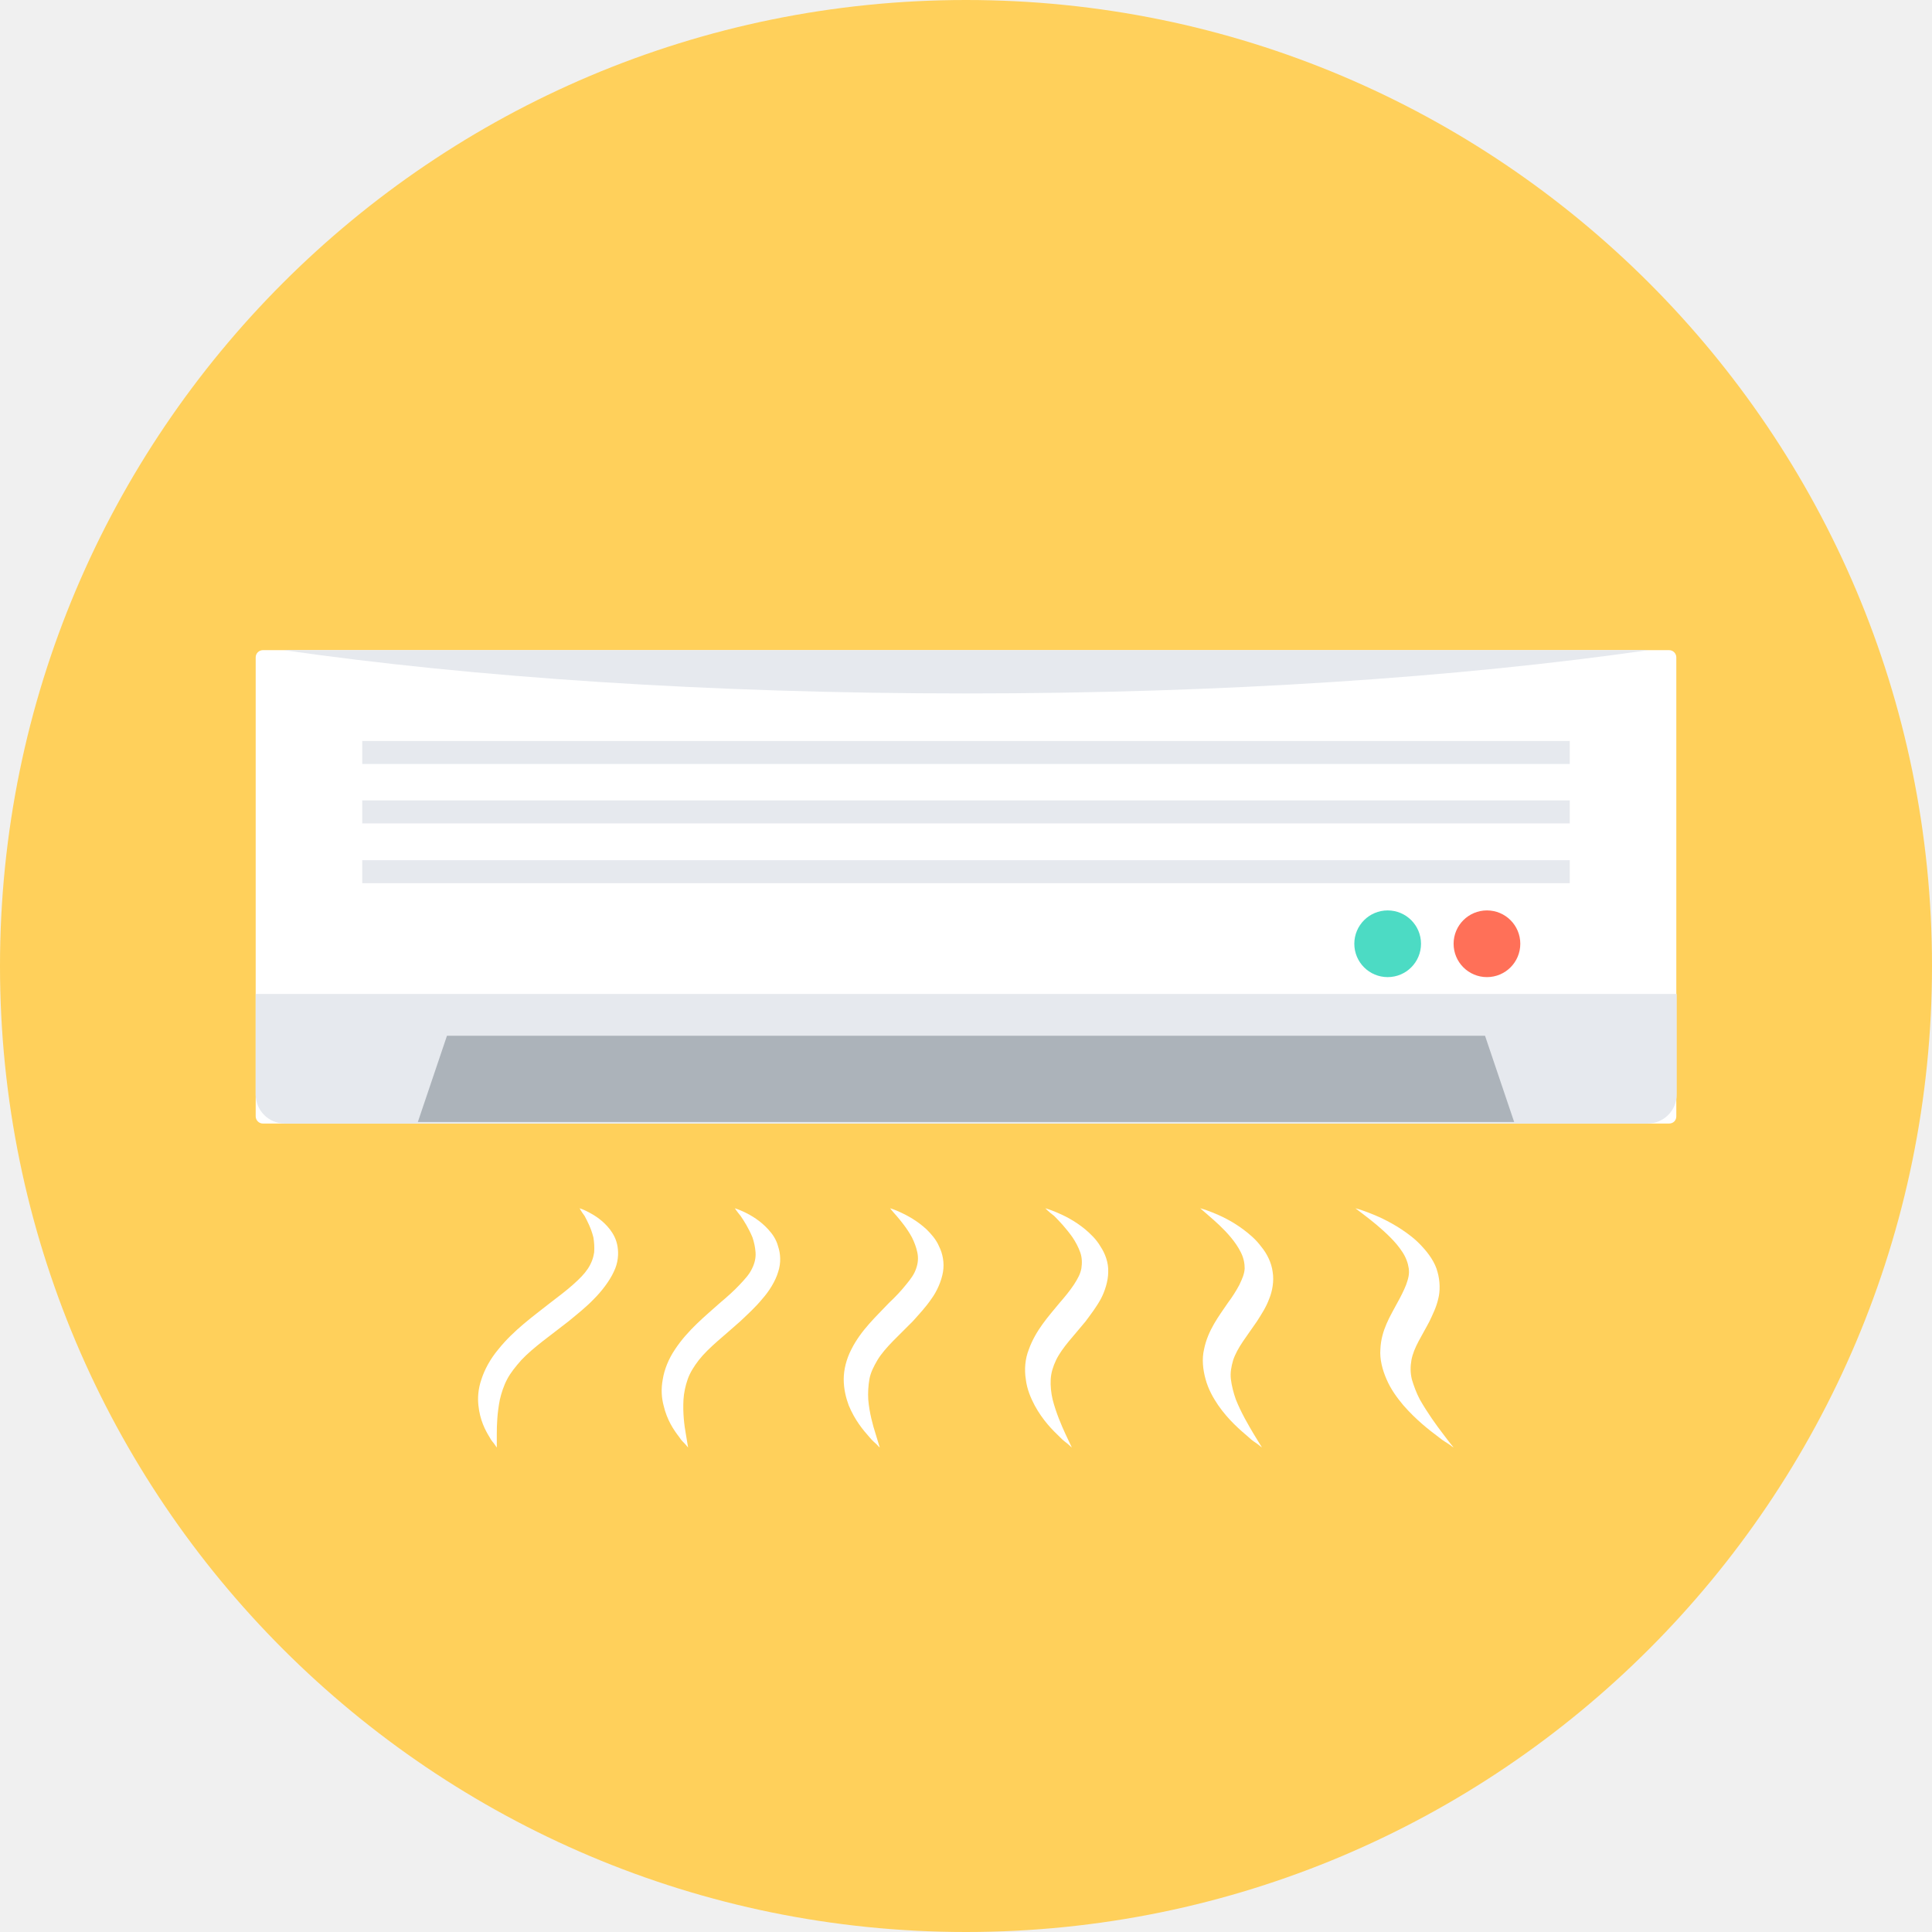
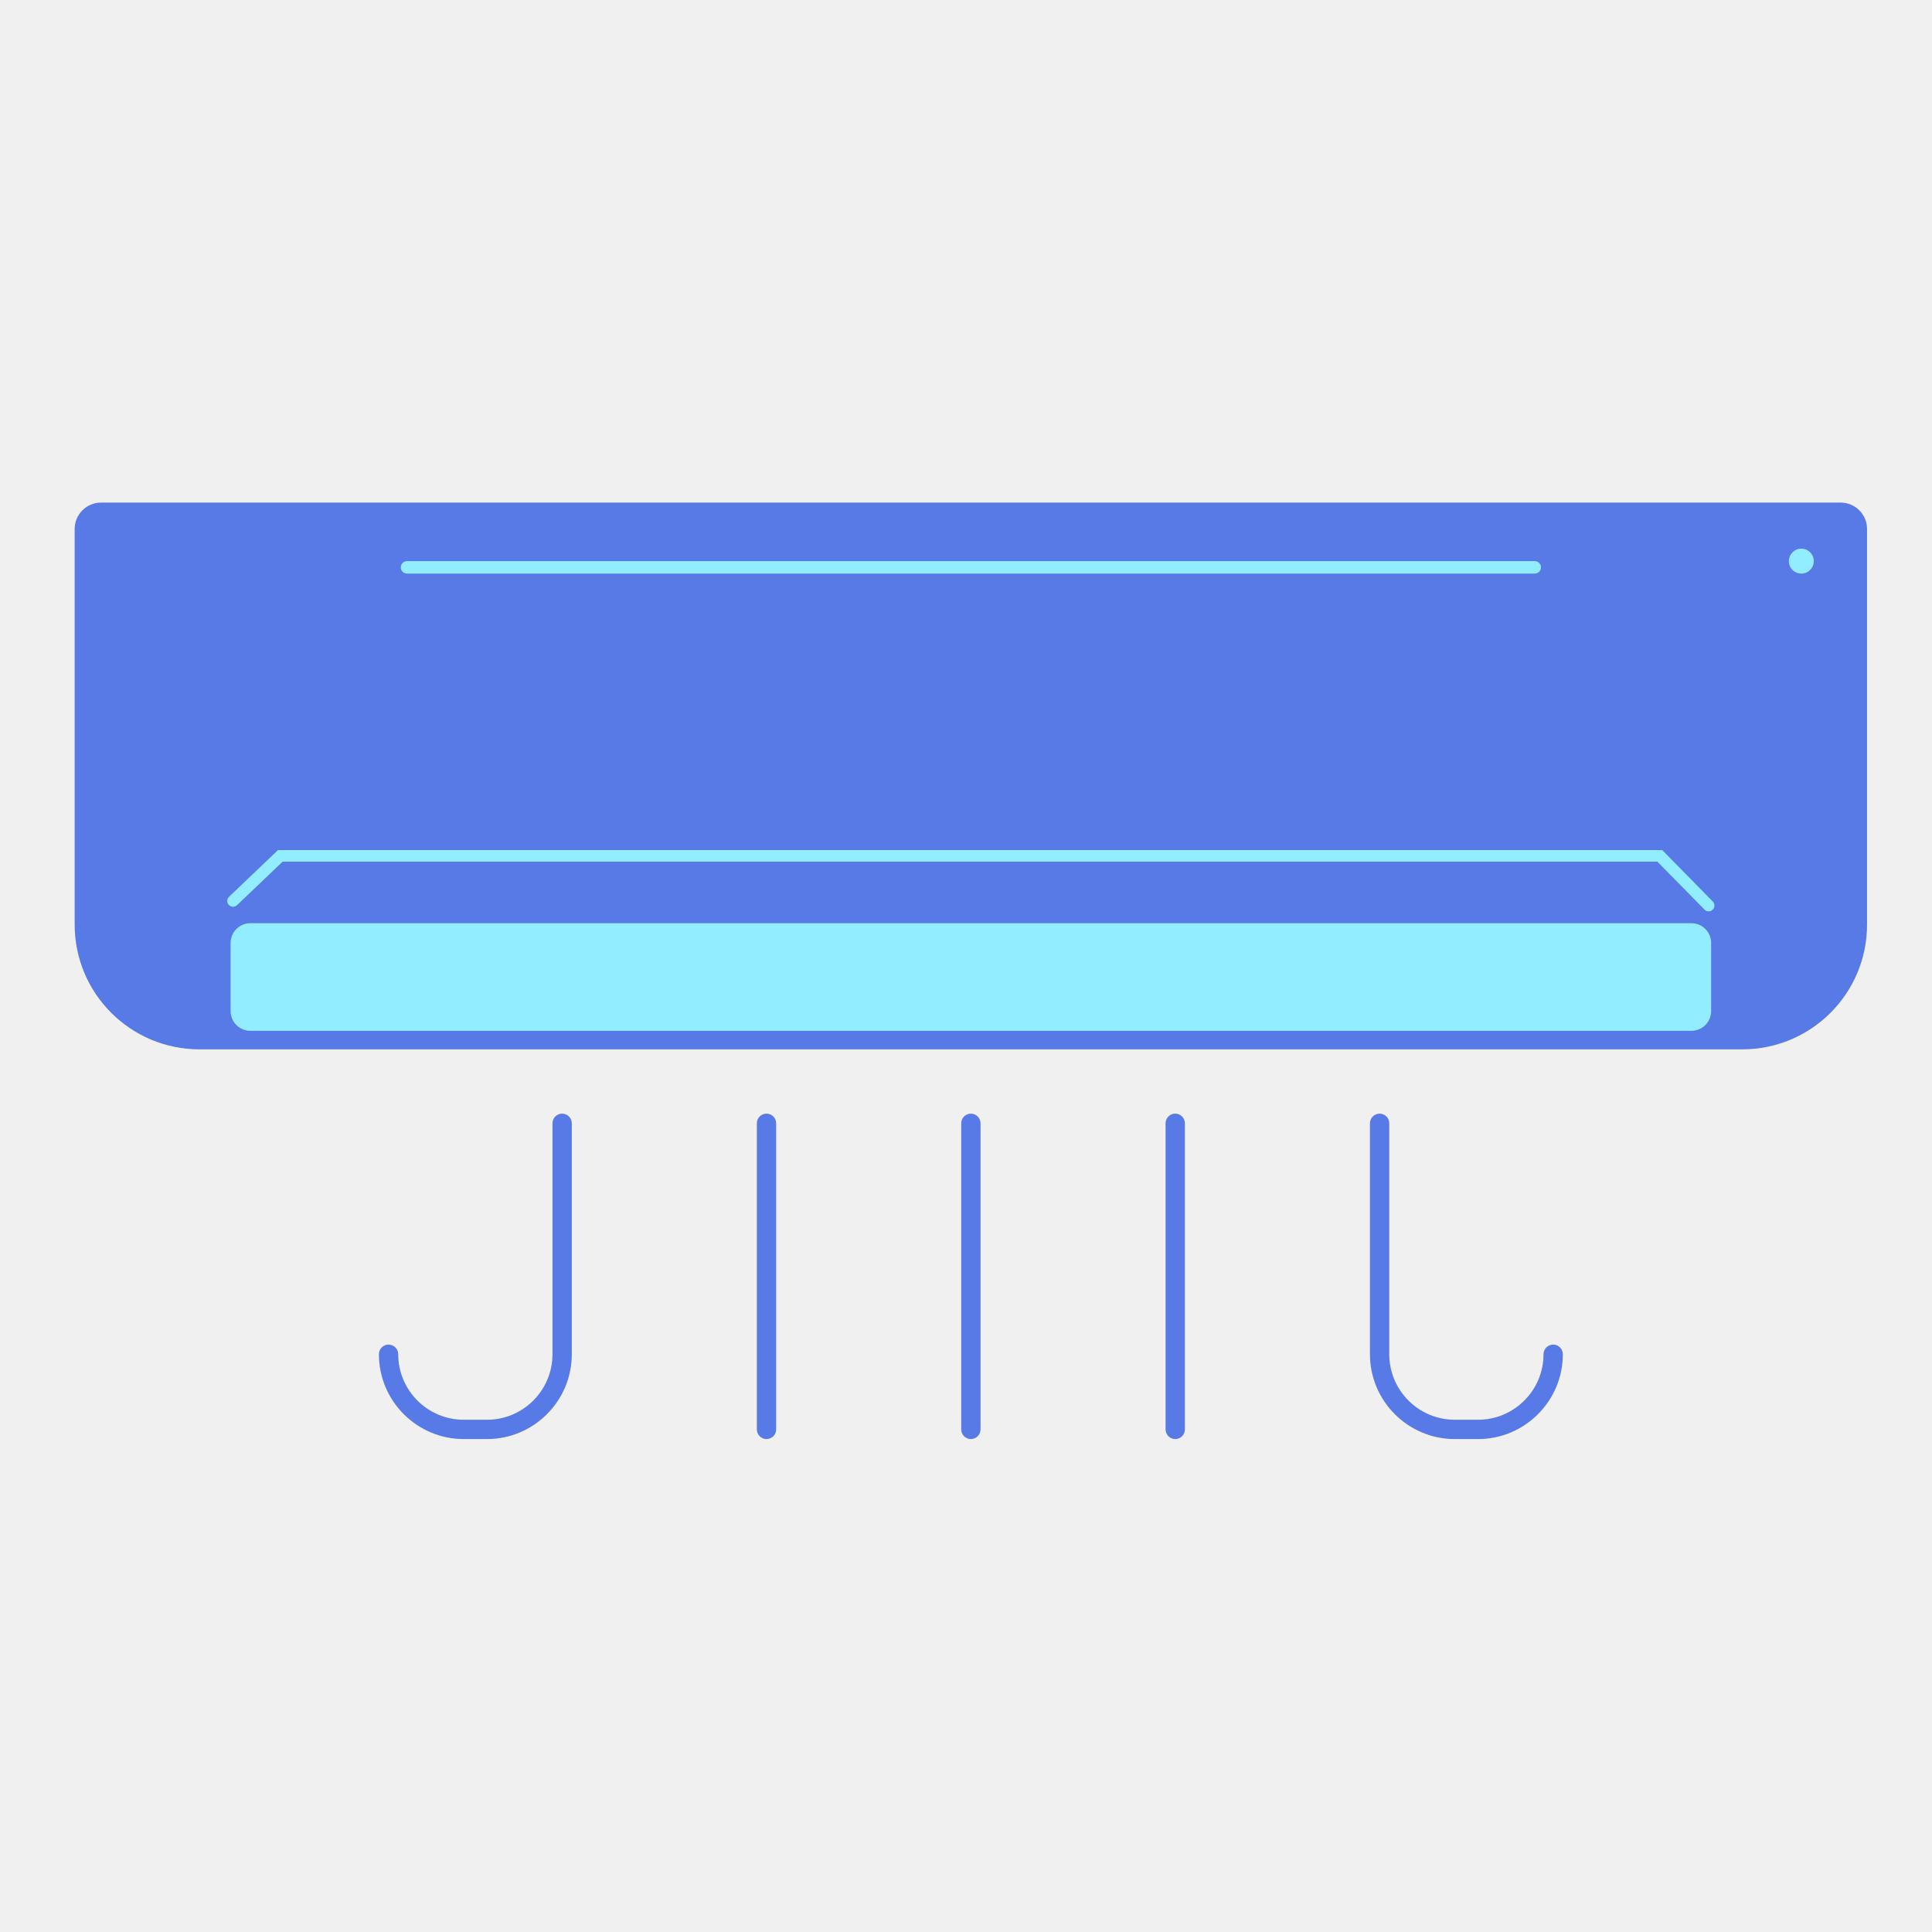
- <svg xmlns="http://www.w3.org/2000/svg" version="1.1" id="Layer_1" viewBox="0 0 504 504" xml:space="preserve">
-   <circle style="fill:#FFD05B;" cx="252" cy="252" r="252" />
-   <path style="fill:#FFFFFF;" d="M435.4,293.1H68.6c-1.1,0-1.9-0.9-1.9-1.9V171.5c0-1.1,0.9-1.9,1.9-1.9h366.8c1.1,0,1.9,0.9,1.9,1.9  v119.7C437.3,292.3,436.5,293.1,435.4,293.1z" />
-   <g>
-     <path style="fill:#E6E9EE;" d="M66.7,259.3v26.2c0,4.2,3.4,7.6,7.6,7.6h355.5c4.2,0,7.6-3.4,7.6-7.6v-26.2H66.7z" />
-     <path style="fill:#E6E9EE;" d="M74,169.6c49.4,7.1,111.1,11.3,178,11.3c67,0,128.7-4.2,178-11.3H74z" />
-   </g>
-   <polygon style="fill:#ACB3BA;" points="116.6,270.2 109,292.7 395,292.7 387.4,270.2 " />
-   <g>
-     <path style="fill:#FFFFFF;" d="M353.6,315.2c0,0,1.2,0.3,3.3,1.1c2.1,0.8,5.2,2.1,8.7,4.4c1.8,1.2,3.7,2.6,5.4,4.5   c1.7,1.8,3.4,4.2,4,6.6c0.7,2.4,0.7,5.1,0.2,7c-0.5,2.2-1.4,4-2.3,5.9c-1.9,3.7-4.1,6.8-4.7,10.1c-0.3,1.7-0.3,3.3,0.1,5   c0.5,1.7,1.2,3.6,2.1,5.3c2,3.5,4.3,6.7,6,8.9c1.7,2.3,2.8,3.6,2.8,3.6s-0.4-0.2-1-0.7c-0.7-0.5-1.7-1-2.9-2   c-2.4-1.8-5.8-4.4-9.2-8.3c-1.6-1.9-3.3-4.2-4.4-6.8c-1.1-2.5-1.8-5.3-1.6-7.8c0.2-5,2.6-8.7,4.4-12.1c0.9-1.6,1.7-3.2,2.3-4.7   c0.6-1.7,0.9-2.8,0.7-4.3c-0.2-1.4-0.7-2.8-1.6-4.2c-0.9-1.4-2-2.7-3.2-3.9c-2.4-2.4-4.8-4.3-6.5-5.6   C354.6,316,353.6,315.2,353.6,315.2z" />
-     <path style="fill:#FFFFFF;" d="M313.1,315.2c0,0,1.2,0.3,3.2,1.1c2,0.8,4.9,2.1,8,4.4c1.6,1.2,3.3,2.6,4.7,4.5   c1.5,1.8,2.7,4.2,3,6.6c0.4,2.4-0.1,5.1-0.9,7c-0.8,2.2-2,4-3.2,5.9c-2.5,3.7-5.1,6.8-6.2,10.1c-0.5,1.7-0.8,3.3-0.6,5   c0.2,1.7,0.7,3.6,1.3,5.3c1.4,3.5,3.3,6.7,4.6,8.9c1.4,2.3,2.2,3.6,2.2,3.6s-0.3-0.2-0.9-0.7s-1.6-1-2.6-2   c-2.1-1.8-5.2-4.4-7.9-8.3c-1.3-1.9-2.6-4.2-3.3-6.8c-0.7-2.5-1-5.3-0.4-7.8c1-5,3.9-8.7,6.2-12.1c1.2-1.6,2.2-3.2,3-4.7   c0.8-1.7,1.3-2.8,1.4-4.3c0-1.4-0.3-2.8-1-4.2c-0.7-1.4-1.6-2.7-2.6-3.9c-2-2.4-4.2-4.3-5.7-5.6C314,316,313.1,315.2,313.1,315.2z" />
-     <path style="fill:#FFFFFF;" d="M272.7,315.2c0,0,1.1,0.3,3,1.1c1.9,0.8,4.6,2.1,7.4,4.4c1.4,1.2,2.9,2.6,4,4.5   c1.2,1.8,2.1,4.2,2,6.6c0,2.4-0.9,5.1-1.9,7c-1.2,2.2-2.6,4-4,5.9c-3,3.7-6.1,6.8-7.7,10.1c-0.8,1.7-1.3,3.3-1.4,5s0.1,3.6,0.5,5.3   c0.9,3.5,2.3,6.7,3.3,8.9c1.1,2.3,1.7,3.6,1.7,3.6s-0.3-0.2-0.8-0.7s-1.4-1-2.3-2c-1.9-1.8-4.5-4.4-6.6-8.3c-1-1.9-2-4.2-2.3-6.8   c-0.4-2.5-0.2-5.3,0.8-7.8c1.8-5,5.2-8.7,8-12.1c1.4-1.6,2.7-3.2,3.7-4.7c1.1-1.7,1.7-2.8,2-4.3c0.2-1.4,0.2-2.8-0.3-4.2   c-0.5-1.4-1.2-2.7-2-3.9c-1.7-2.4-3.5-4.3-4.8-5.6C273.4,316,272.7,315.2,272.7,315.2z" />
-     <path style="fill:#FFFFFF;" d="M232.2,315.2c0,0,1.1,0.3,2.8,1.1c1.7,0.8,4.2,2.1,6.7,4.4c1.2,1.2,2.5,2.6,3.3,4.5   c0.9,1.8,1.4,4.2,1,6.6s-1.6,5.1-3,7c-1.5,2.2-3.2,4-4.9,5.9c-3.6,3.7-7.2,6.8-9.2,10.1c-1,1.7-1.8,3.3-2.1,5s-0.4,3.6-0.3,5.3   c0.3,3.5,1.2,6.7,1.9,8.9c0.7,2.3,1.1,3.6,1.1,3.6s-0.3-0.2-0.7-0.7c-0.5-0.5-1.2-1-2-2c-1.6-1.8-3.8-4.4-5.4-8.3   c-0.7-1.9-1.3-4.2-1.3-6.8c0-2.5,0.7-5.3,2-7.8c2.5-5,6.6-8.7,9.8-12.1c1.7-1.6,3.2-3.2,4.4-4.7c1.4-1.7,2.2-2.8,2.7-4.3   c0.5-1.4,0.6-2.8,0.3-4.2c-0.3-1.4-0.8-2.7-1.4-3.9c-1.3-2.4-2.9-4.3-4-5.6C232.8,316,232.2,315.2,232.2,315.2z" />
-     <path style="fill:#FFFFFF;" d="M191.7,315.2c0,0,1,0.3,2.7,1.1c1.6,0.8,3.9,2.1,6,4.4c1.1,1.2,2.1,2.6,2.6,4.5   c0.6,1.8,0.8,4.2,0,6.6c-0.7,2.4-2.4,5.1-4.1,7c-1.8,2.2-3.8,4-5.8,5.9c-4.1,3.7-8.2,6.8-10.8,10.1c-1.3,1.7-2.3,3.3-2.9,5   c-0.6,1.7-1,3.6-1.1,5.3c-0.2,3.5,0.2,6.7,0.6,8.9c0.4,2.3,0.6,3.6,0.6,3.6s-0.2-0.2-0.6-0.7c-0.4-0.5-1.1-1-1.7-2   c-1.4-1.8-3.2-4.4-4.1-8.3c-0.5-1.9-0.7-4.2-0.2-6.8c0.4-2.5,1.5-5.3,3.2-7.8c3.3-5,7.9-8.7,11.7-12.1c1.9-1.6,3.7-3.2,5.1-4.7   c1.6-1.7,2.6-2.8,3.3-4.3c0.7-1.4,1-2.8,0.9-4.2c-0.1-1.4-0.4-2.7-0.8-3.9c-1-2.4-2.2-4.3-3.1-5.6   C192.2,316,191.7,315.2,191.7,315.2z" />
-     <path style="fill:#FFFFFF;" d="M151.2,315.2c0,0,1,0.3,2.5,1.1c1.5,0.8,3.6,2.1,5.4,4.4c0.9,1.2,1.7,2.6,2,4.5   c0.3,1.8,0.2,4.2-1,6.6c-1.1,2.4-3.2,5.1-5.1,7c-2.1,2.2-4.4,4-6.7,5.9c-4.7,3.7-9.2,6.8-12.3,10.1c-1.5,1.7-2.8,3.3-3.7,5   s-1.5,3.6-1.9,5.3c-0.7,3.5-0.8,6.7-0.8,8.9c0,2.3,0,3.6,0,3.6s-0.2-0.2-0.5-0.7s-0.9-1-1.4-2c-1.1-1.8-2.5-4.4-2.9-8.3   c-0.2-1.9-0.1-4.2,0.8-6.8c0.8-2.5,2.3-5.3,4.4-7.8c4-5,9.2-8.7,13.5-12.1c2.1-1.6,4.2-3.2,5.9-4.7c1.9-1.7,3-2.8,4-4.3   c0.9-1.4,1.4-2.8,1.6-4.2c0.1-1.4,0-2.7-0.2-3.9c-0.6-2.4-1.6-4.3-2.3-5.6C151.6,316,151.2,315.2,151.2,315.2z" />
-   </g>
-   <circle style="fill:#FF7058;" cx="387.9" cy="246.2" r="8.7" />
-   <circle style="fill:#4CDBC4;" cx="362" cy="246.2" r="8.7" />
-   <g>
-     <rect x="94.5" y="193.3" style="fill:#E6E9EE;" width="315" height="6" />
-     <rect x="94.5" y="208.8" style="fill:#E6E9EE;" width="315" height="6" />
-     <rect x="94.5" y="224.4" style="fill:#E6E9EE;" width="315" height="6" />
+ <svg xmlns="http://www.w3.org/2000/svg" width="800px" height="800px" viewBox="0 0 500 500" id="Layer_1" version="1.1" xml:space="preserve">
+   <style type="text/css">
+ 	.st0{fill:#F26E91;}
+ 	.st1{fill:#00A779;}
+ 	.st2{fill:#C4FFC9;}
+ 	.st3{fill:#AB630A;}
+ 	.st4{fill:#C98C40;}
+ 	.st5{fill:#15AA78;}
+ 	.st6{fill:#FF9000;}
+ 	.st7{fill:#FCEECF;}
+ 	.st8{fill:#FFE940;}
+ 	.st9{fill:#F0E3CE;}
+ 	.st10{fill:#FFB5C5;}
+ 	.st11{fill:#91EDFF;}
+ 	.st12{fill:#7191F0;}
+ 	.st13{fill:#363636;}
+ 	.st14{fill:#565656;}
+ 	.st15{fill:#F3DF4D;}
+ 	.st16{fill:#CD4A77;}
+ 	.st17{fill:#577AE6;}
+ 	.st18{fill:#F4D100;}
+ </style>
+   <g id="AC">
+     <g>
+       <g>
+         <g>
+           <g>
+             <path class="st17" d="M450.91,271.57H51.61c-17.83,0-32.29-14.46-32.29-32.29V136.9c0-3.77,3.06-6.83,6.83-6.83h450.21       c3.77,0,6.83,3.06,6.83,6.83v102.38C483.2,257.11,468.74,271.57,450.91,271.57z" />
+             <path class="st11" d="M397.19,148.45H105.34c-0.89,0-1.62-0.72-1.62-1.62v0c0-0.89,0.72-1.62,1.62-1.62h291.85       c0.89,0,1.62,0.72,1.62,1.62v0C398.8,147.73,398.08,148.45,397.19,148.45z" />
+           </g>
+           <g>
+             <path class="st11" d="M442.21,235.86c-0.39,0-0.78-0.15-1.07-0.45L428.93,223H73.14l-11.79,11.25       c-0.6,0.57-1.55,0.55-2.12-0.05c-0.57-0.6-0.55-1.55,0.05-2.12L71.94,220h358.25l13.08,13.31c0.58,0.59,0.57,1.54-0.02,2.12       C442.96,235.72,442.58,235.86,442.21,235.86z" />
+           </g>
+         </g>
+         <path class="st11" d="M437.73,266.78H64.79c-2.82,0-5.11-2.29-5.11-5.11v-17.64c0-2.82,2.29-5.11,5.11-5.11h372.94     c2.82,0,5.11,2.29,5.11,5.11v17.64C442.84,264.5,440.55,266.78,437.73,266.78z" />
+       </g>
+       <circle class="st11" cx="466.18" cy="145.22" r="3.23" />
+     </g>
+     <g>
+       <g>
+         <path class="st17" d="M251.26,372.43c-1.38,0-2.5-1.12-2.5-2.5v-79.22c0-1.38,1.12-2.5,2.5-2.5s2.5,1.12,2.5,2.5v79.22     C253.76,371.31,252.64,372.43,251.26,372.43z" />
+       </g>
+       <g>
+         <path class="st17" d="M198.37,372.43c-1.38,0-2.5-1.12-2.5-2.5v-79.22c0-1.38,1.12-2.5,2.5-2.5s2.5,1.12,2.5,2.5v79.22     C200.87,371.31,199.75,372.43,198.37,372.43z" />
+       </g>
+       <g>
+         <path class="st17" d="M304.15,372.43c-1.38,0-2.5-1.12-2.5-2.5v-79.22c0-1.38,1.12-2.5,2.5-2.5s2.5,1.12,2.5,2.5v79.22     C306.65,371.31,305.53,372.43,304.15,372.43z" />
+       </g>
+       <g>
+         <path class="st17" d="M382.51,372.43h-6.02c-12.1,0-21.95-9.85-21.95-21.95v-59.77c0-1.38,1.12-2.5,2.5-2.5s2.5,1.12,2.5,2.5     v59.77c0,9.35,7.6,16.95,16.95,16.95h6.02c9.35,0,16.95-7.6,16.95-16.95c0-1.38,1.12-2.5,2.5-2.5s2.5,1.12,2.5,2.5     C404.46,362.58,394.62,372.43,382.51,372.43z" />
+       </g>
+       <g>
+         <path class="st17" d="M126.03,372.43h-6.02c-12.1,0-21.95-9.85-21.95-21.95c0-1.38,1.12-2.5,2.5-2.5s2.5,1.12,2.5,2.5     c0,9.35,7.6,16.95,16.95,16.95h6.02c9.35,0,16.95-7.6,16.95-16.95v-59.77c0-1.38,1.12-2.5,2.5-2.5s2.5,1.12,2.5,2.5v59.77     C147.98,362.58,138.13,372.43,126.03,372.43z" />
+       </g>
+     </g>
  </g>
</svg>
